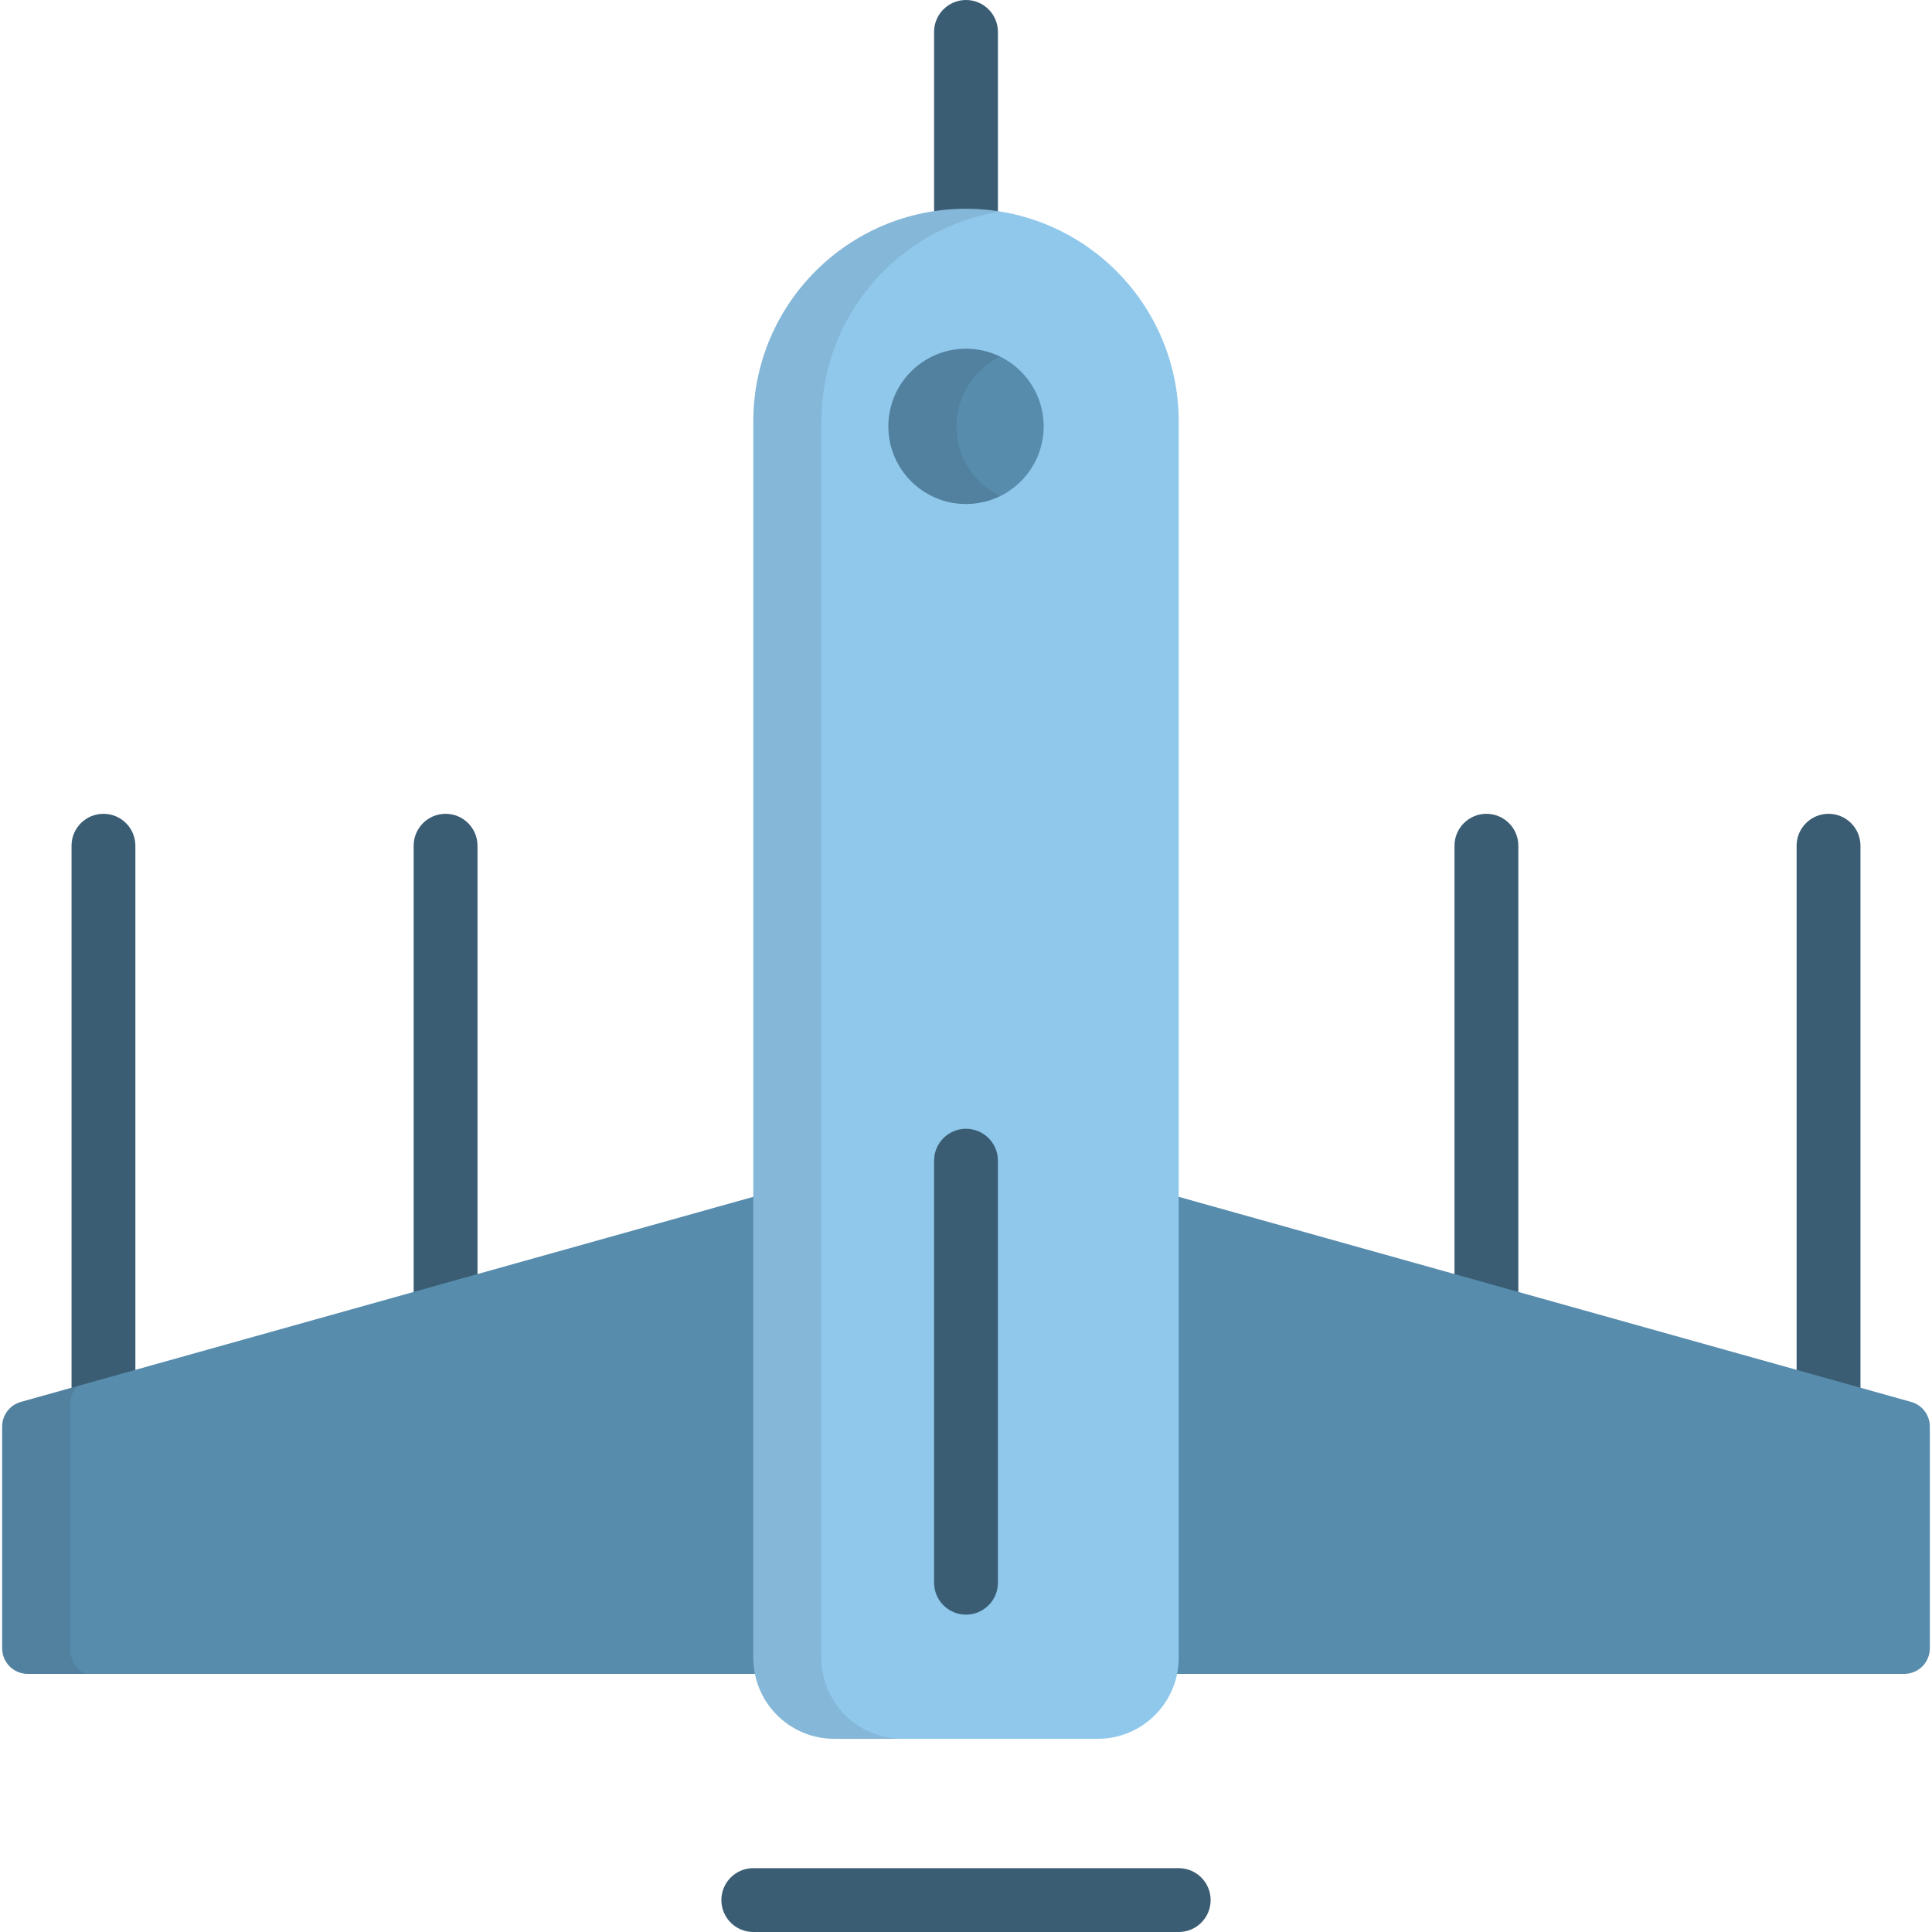
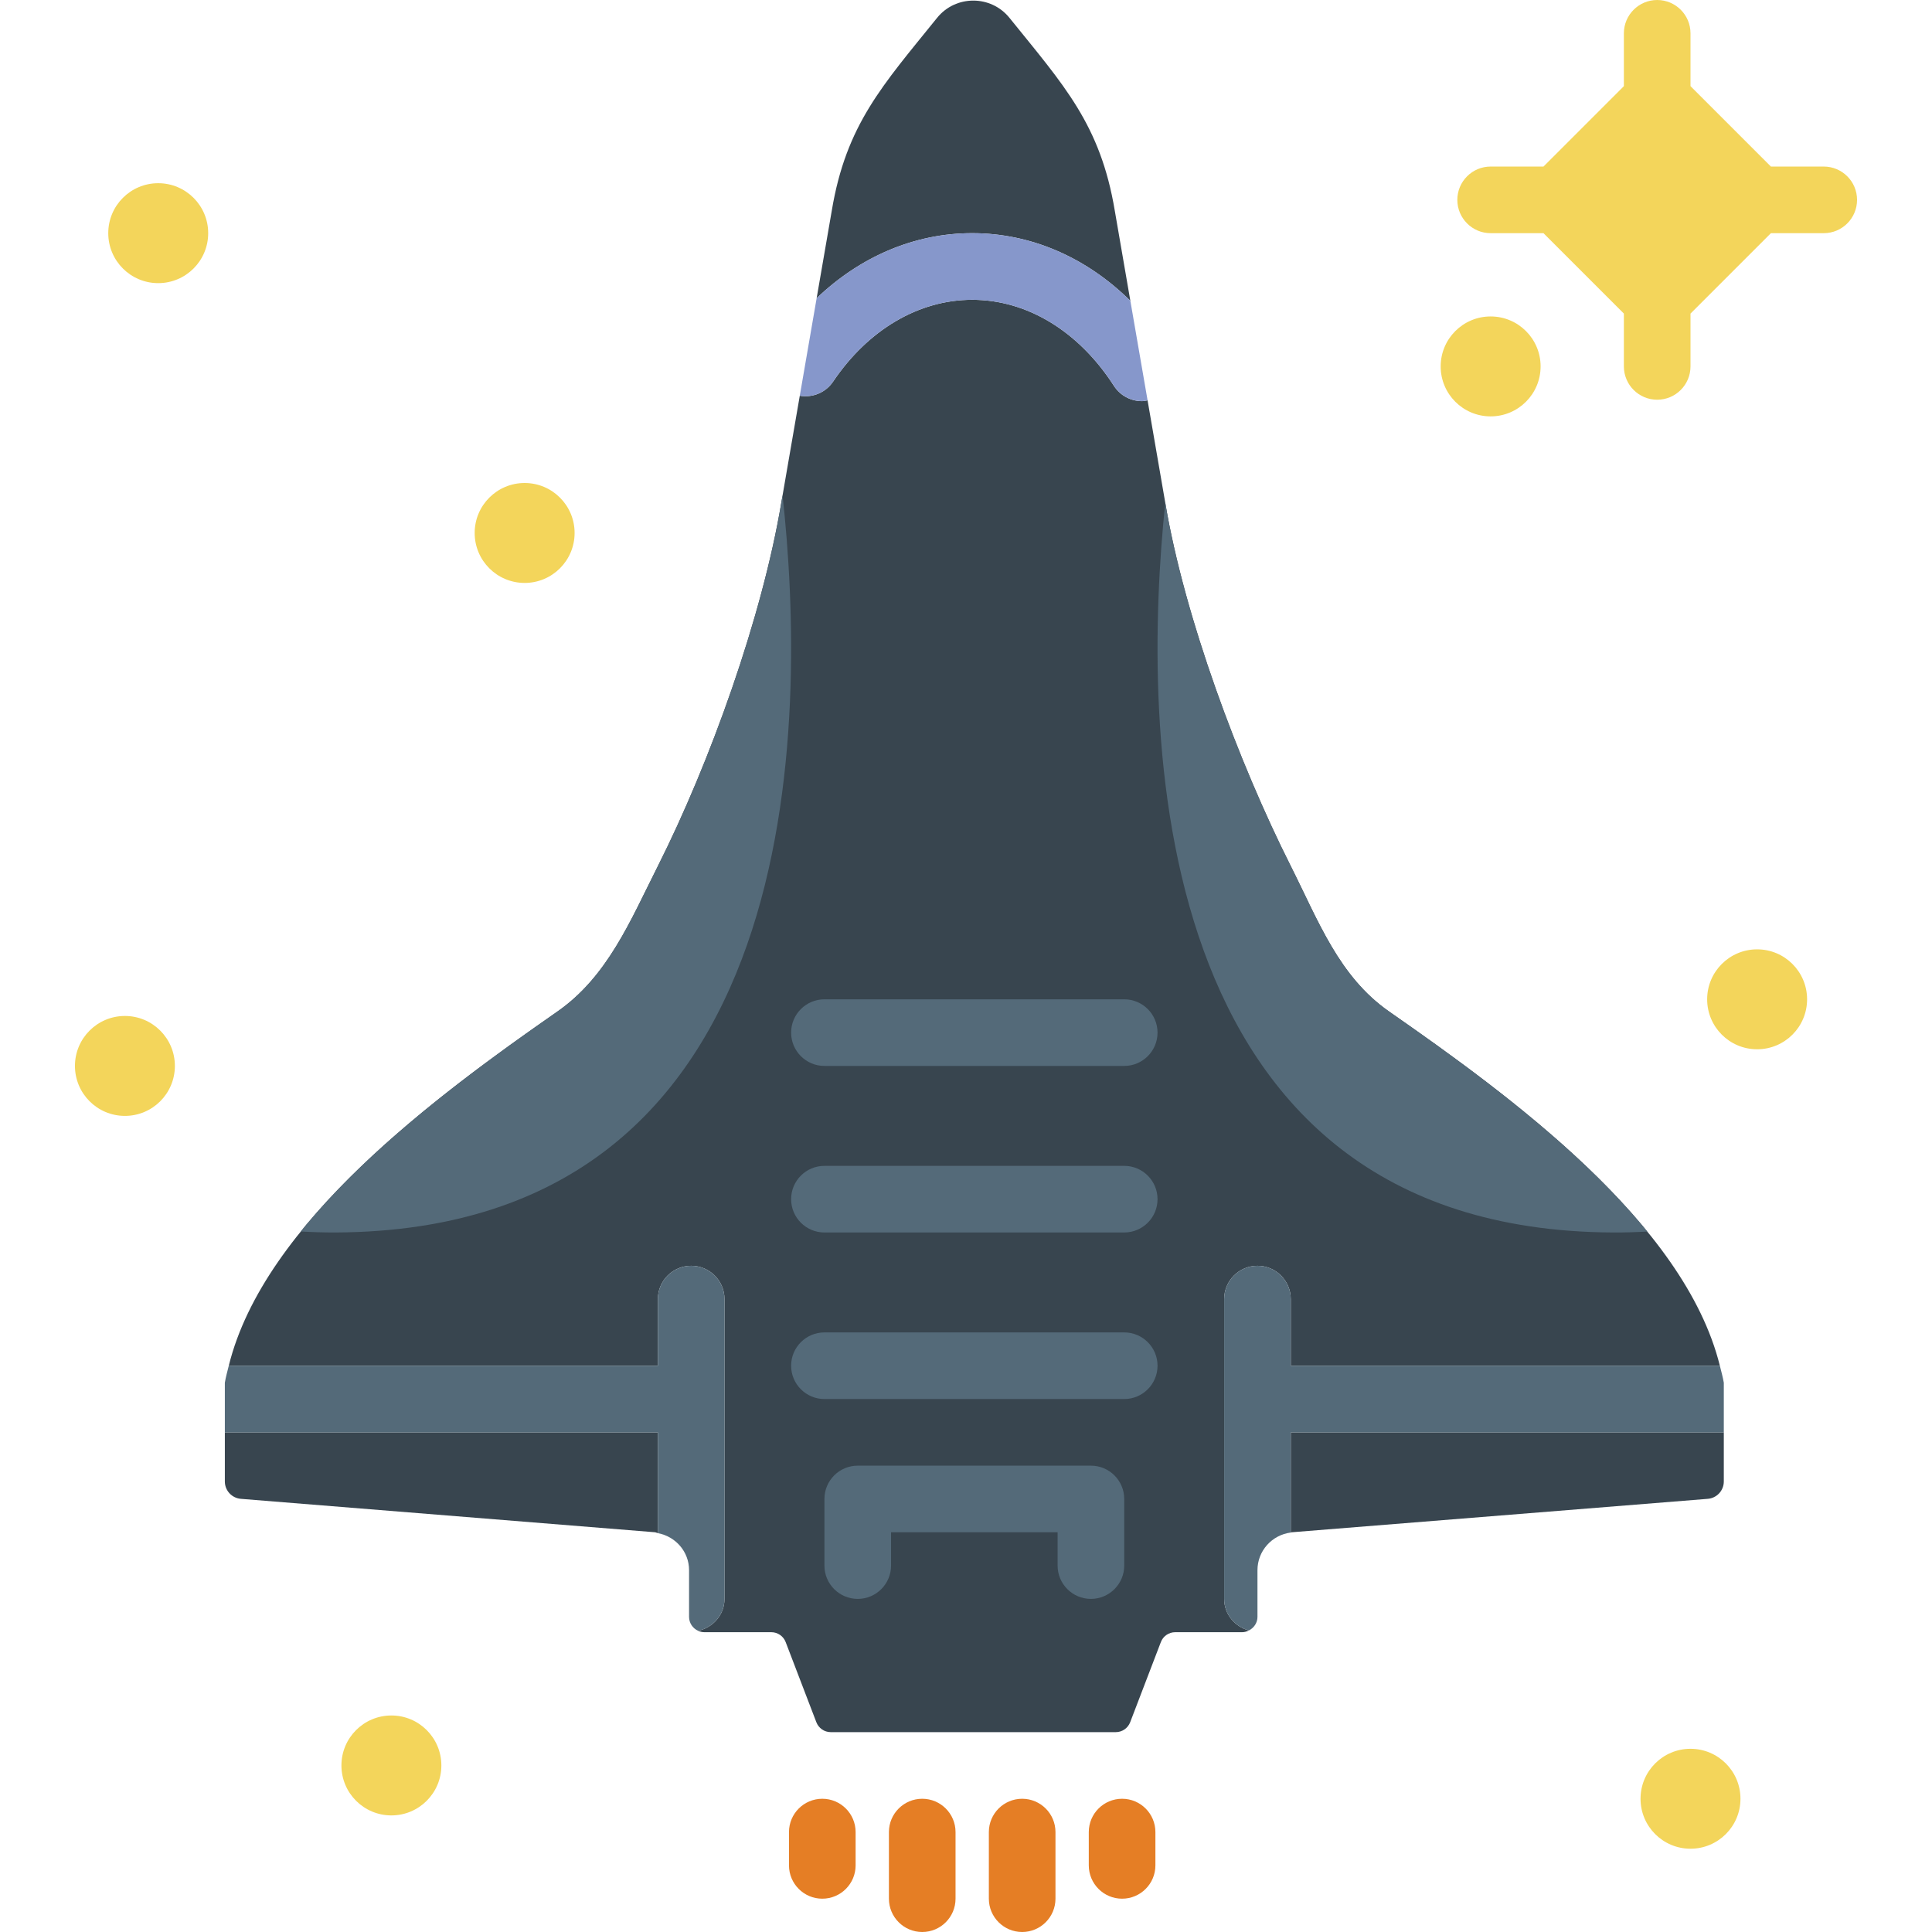
- <svg xmlns="http://www.w3.org/2000/svg" version="1.1" id="Layer_1" x="0px" y="0px" viewBox="0 0 512 512" style="enable-background:new 0 0 512 512;" xml:space="preserve">
+ <svg xmlns="http://www.w3.org/2000/svg" version="1.1" id="Capa_1" x="0px" y="0px" viewBox="0 0 58 58" style="enable-background:new 0 0 58 58;" xml:space="preserve">
  <g>
-     <path style="fill:#3A5D74;" d="M393.915,353.418c-4.673,0-8.46-3.788-8.46-8.46v-120.83c0-4.672,3.787-8.46,8.46-8.46   c4.672,0,8.46,3.788,8.46,8.46v120.83C402.375,349.63,398.588,353.418,393.915,353.418z" />
-     <path style="fill:#3A5D74;" d="M484.582,376.487c-4.672,0-8.46-3.788-8.46-8.46V224.129c0-4.672,3.788-8.46,8.46-8.46   s8.46,3.788,8.46,8.46v143.898C493.042,372.699,489.254,376.487,484.582,376.487z" />
-     <path style="fill:#3A5D74;" d="M118.084,353.418c-4.672,0-8.46-3.788-8.46-8.46v-120.83c0-4.672,3.788-8.46,8.46-8.46   c4.672,0,8.46,3.788,8.46,8.46v120.83C126.543,349.63,122.756,353.418,118.084,353.418z" />
-     <path style="fill:#3A5D74;" d="M27.417,376.487c-4.672,0-8.46-3.788-8.46-8.46V224.129c0-4.672,3.788-8.46,8.46-8.46   s8.46,3.788,8.46,8.46v143.898C35.876,372.699,32.087,376.487,27.417,376.487z" />
+     <path style="fill:#38454F;" d="M36.75,48v-9c0-0.552,0.448-1,1-1s1,0.448,1,1v2h12.881c-1.064-4.299-6.313-8.115-9.927-10.632   c-1.511-1.052-2.126-2.724-2.954-4.368c-1.561-3.099-3.197-7.479-3.769-10.914l-0.53-3.067c-0.056,0.01-0.112,0.024-0.168,0.024   c-0.329,0-0.651-0.162-0.842-0.459C32.384,9.942,30.833,9,29.186,9c-1.603,0-3.125,0.896-4.177,2.458   c-0.227,0.336-0.623,0.487-0.999,0.423l-0.554,3.205C22.883,18.521,21.311,22.901,19.75,26c-0.828,1.644-1.507,3.316-3.018,4.368   C13.118,32.885,7.928,36.701,6.868,41H19.75v-2c0-0.552,0.448-1,1-1s1,0.448,1,1v9c0,0.478-0.343,0.859-0.791,0.958   C21.017,48.984,21.08,49,21.147,49h2.009c0.191,0,0.362,0.118,0.43,0.296l0.922,2.408C24.577,51.882,24.748,52,24.939,52h4.279   h4.279c0.191,0,0.362-0.118,0.431-0.296l0.922-2.408C34.918,49.118,35.089,49,35.28,49h2.009c0.074,0,0.141-0.021,0.203-0.052   C37.068,48.832,36.75,48.461,36.75,48z" />
+     <path style="fill:#38454F;" d="M38.75,46.008c0.009-0.001,0.017-0.007,0.026-0.008l12.493-1.004   c0.272-0.022,0.481-0.249,0.481-0.521V43h-13V46.008z" />
+     <path style="fill:#38454F;" d="M6.75,43v1.475c0,0.272,0.209,0.499,0.481,0.521l12.43,1.003c0.032,0.003,0.058,0.021,0.089,0.027   V43H6.75z" />
+     <path style="fill:#546A79;" d="M21.75,48v-9c0-0.552-0.448-1-1-1s-1,0.448-1,1v2H6.868c-0.042,0.17-0.09,0.339-0.118,0.511V43h13   v3.026c0.535,0.101,0.936,0.558,0.936,1.111v1.402c0,0.187,0.113,0.347,0.273,0.419C21.407,48.859,21.75,48.478,21.75,48z" />
+     <path style="fill:#546A79;" d="M51.631,41H38.75v-2c0-0.552-0.448-1-1-1s-1,0.448-1,1v9c0,0.461,0.318,0.832,0.742,0.948   c0.151-0.076,0.258-0.228,0.258-0.409v-1.401c0-0.577,0.431-1.057,1-1.13V43h13v-1.489C51.721,41.339,51.673,41.17,51.631,41z" />
+     <g>
+       <path style="fill:#F3D55B;" d="M54.75,5h-1.586L50.75,2.586V1c0-0.552-0.448-1-1-1s-1,0.448-1,1v1.586L46.336,5H44.75    c-0.552,0-1,0.448-1,1s0.448,1,1,1h1.586l2.414,2.414V11c0,0.552,0.448,1,1,1s1-0.448,1-1V9.414L53.164,7h1.586    c0.552,0,1-0.448,1-1S55.302,5,54.75,5z" />
+       <circle style="fill:#F3D55B;" cx="44.75" cy="11" r="1.5" />
+       <circle style="fill:#F3D55B;" cx="3.75" cy="32" r="1.5" />
+       <circle style="fill:#F3D55B;" cx="4.75" cy="7" r="1.5" />
+       <circle style="fill:#F3D55B;" cx="15.75" cy="16" r="1.5" />
+       <circle style="fill:#F3D55B;" cx="52.75" cy="30" r="1.5" />
+       <circle style="fill:#F3D55B;" cx="11.75" cy="53" r="1.5" />
+       <circle style="fill:#F3D55B;" cx="50.75" cy="54" r="1.5" />
+     </g>
+     <g>
+       <path style="fill:#E57E25;" d="M24.686,54c-0.552,0-1,0.448-1,1v1c0,0.552,0.448,1,1,1s1-0.448,1-1v-1    C25.686,54.448,25.238,54,24.686,54z" />
+       <path style="fill:#E57E25;" d="M27.686,54c-0.552,0-1,0.448-1,1v2c0,0.552,0.448,1,1,1s1-0.448,1-1v-2    C28.686,54.448,28.238,54,27.686,54z" />
+       <path style="fill:#E57E25;" d="M30.686,54c-0.552,0-1,0.448-1,1v2c0,0.552,0.448,1,1,1s1-0.448,1-1v-2    C31.686,54.448,31.238,54,30.686,54z" />
+       <path style="fill:#E57E25;" d="M33.686,54c-0.552,0-1,0.448-1,1v1c0,0.552,0.448,1,1,1s1-0.448,1-1v-1    C34.686,54.448,34.238,54,33.686,54z" />
+     </g>
+     <path style="fill:#38454F;" d="M29.186,7c1.762,0,3.423,0.724,4.748,2.031l-0.467-2.704c-0.432-2.59-1.525-3.762-3.162-5.791   c-0.557-0.691-1.616-0.691-2.173,0c-1.637,2.029-2.73,3.2-3.162,5.791l-0.454,2.626C25.829,7.697,27.463,7,29.186,7z" />
+     <path style="fill:#8697CB;" d="M29.186,9c1.647,0,3.198,0.942,4.255,2.583c0.191,0.297,0.513,0.459,0.842,0.459   c0.056,0,0.112-0.014,0.168-0.024l-0.517-2.988C32.609,7.724,30.948,7,29.186,7c-1.723,0-3.357,0.697-4.67,1.953l-0.506,2.928   c0.376,0.064,0.772-0.087,0.999-0.423C26.061,9.896,27.583,9,29.186,9z" />
+     <g>
+       <path style="fill:#546A79;" d="M33.75,40h-9c-0.552,0-1,0.448-1,1s0.448,1,1,1h9c0.552,0,1-0.448,1-1S34.302,40,33.75,40z" />
+       <path style="fill:#546A79;" d="M33.75,35h-9c-0.552,0-1,0.448-1,1s0.448,1,1,1h9c0.552,0,1-0.448,1-1S34.302,35,33.75,35z" />
+       <path style="fill:#546A79;" d="M24.75,32h9c0.552,0,1-0.448,1-1s-0.448-1-1-1h-9c-0.552,0-1,0.448-1,1S24.198,32,24.75,32z" />
+       <path style="fill:#546A79;" d="M32.75,44h-7c-0.552,0-1,0.448-1,1v2c0,0.552,0.448,1,1,1s1-0.448,1-1v-1h5v1c0,0.552,0.448,1,1,1    s1-0.448,1-1v-2C33.75,44.448,33.302,44,32.75,44z" />
+     </g>
+     <path style="fill:#546A79;" d="M41.704,30.368c-1.511-1.052-2.126-2.724-2.954-4.368c-1.56-3.097-3.194-7.472-3.768-10.906   C34.285,21.77,34.262,36.935,48.429,37c0.364,0.002,0.701-0.01,1.026-0.028C47.312,34.348,44.138,32.063,41.704,30.368z" />
+     <path style="fill:#546A79;" d="M23.493,14.87l-0.037,0.216C22.883,18.521,21.311,22.901,19.75,26   c-0.828,1.644-1.507,3.316-3.018,4.368c-2.433,1.694-5.58,3.979-7.704,6.602c0.33,0.019,0.673,0.031,1.043,0.03   C24.403,36.934,24.212,21.419,23.493,14.87z" />
  </g>
-   <path style="fill:#578CAD;" d="M506.481,371.526l-195.474-54.733c-0.594-0.166-1.208-0.25-1.825-0.25H202.816  c-0.617,0-1.231,0.085-1.825,0.25L5.52,371.526c-2.923,0.819-4.943,3.482-4.943,6.517v58.783c0,3.738,3.031,6.768,6.768,6.768  h497.312c3.737,0,6.768-3.03,6.768-6.768v-58.783C511.424,375.009,509.404,372.345,506.481,371.526z" />
-   <g>
-     <path style="fill:#3A5D74;" d="M312.369,512H199.632c-4.672,0-8.46-3.788-8.46-8.46s3.788-8.46,8.46-8.46h112.737   c4.673,0,8.46,3.788,8.46,8.46S317.041,512,312.369,512z" />
-     <path style="fill:#3A5D74;" d="M256.001,63.787c-4.672,0-8.46-3.788-8.46-8.46V8.46c0-4.672,3.788-8.46,8.46-8.46   c4.672,0,8.46,3.788,8.46,8.46v46.868C264.46,59.999,260.673,63.787,256.001,63.787z" />
-   </g>
-   <path style="fill:#90C8EC;" d="M256.001,55.328c-31.131,0-56.369,25.236-56.369,56.367v45.587v78.058v74.261v27.563v102.172  c0,11.859,9.615,21.473,21.474,21.473h69.79c11.857,0,21.473-9.614,21.473-21.473V337.164v-27.563V235.34V209.55v-26.506v-25.761  v-45.588C312.369,80.563,287.132,55.328,256.001,55.328z" />
-   <path style="fill:#578CAD;" d="M276.579,112.994c0,11.366-9.214,20.578-20.578,20.578l0,0c-11.365,0-20.579-9.212-20.579-20.578l0,0  c0-11.365,9.214-20.578,20.579-20.578l0,0C267.365,92.415,276.579,101.628,276.579,112.994L276.579,112.994z" />
-   <g>
-     <path style="opacity:0.1;fill:#231F20;enable-background:new    ;" d="M18.624,437.057v-64.862c0-1.831,0.685-3.525,1.814-4.846   l-14.919,4.178c-2.923,0.819-4.943,3.482-4.943,6.517v58.783c0,3.738,3.031,6.768,6.768,6.768h15.143   C20.185,442.323,18.624,439.872,18.624,437.057z" />
-     <path style="opacity:0.1;fill:#231F20;enable-background:new    ;" d="M217.678,439.336V337.164v-27.563V235.34v-78.058v-45.588   c0-28.059,20.505-51.318,47.346-55.638c-2.938-0.473-5.951-0.729-9.024-0.729c-31.131,0-56.369,25.236-56.369,56.367v45.587v78.058   V309.6v27.563v102.172c0,11.859,9.615,21.473,21.474,21.473h18.047C227.294,460.809,217.678,451.195,217.678,439.336z" />
-     <path style="opacity:0.1;fill:#231F20;enable-background:new    ;" d="M253.468,112.994c0-8.124,4.719-15.127,11.555-18.472   c-2.727-1.334-5.781-2.106-9.022-2.106c-11.365,0-20.579,9.212-20.579,20.578s9.214,20.578,20.579,20.578   c3.242,0,6.295-0.77,9.022-2.105C258.187,128.121,253.468,121.118,253.468,112.994z" />
-   </g>
-   <path style="fill:#3A5D74;" d="M256.001,427.896c-4.672,0-8.46-3.788-8.46-8.46V307.596c0-4.672,3.788-8.46,8.46-8.46  c4.672,0,8.46,3.788,8.46,8.46v111.841C264.46,424.109,260.673,427.896,256.001,427.896z" />
  <g>
</g>
  <g>
</g>
  <g>
</g>
  <g>
</g>
  <g>
</g>
  <g>
</g>
  <g>
</g>
  <g>
</g>
  <g>
</g>
  <g>
</g>
  <g>
</g>
  <g>
</g>
  <g>
</g>
  <g>
</g>
  <g>
</g>
</svg>
